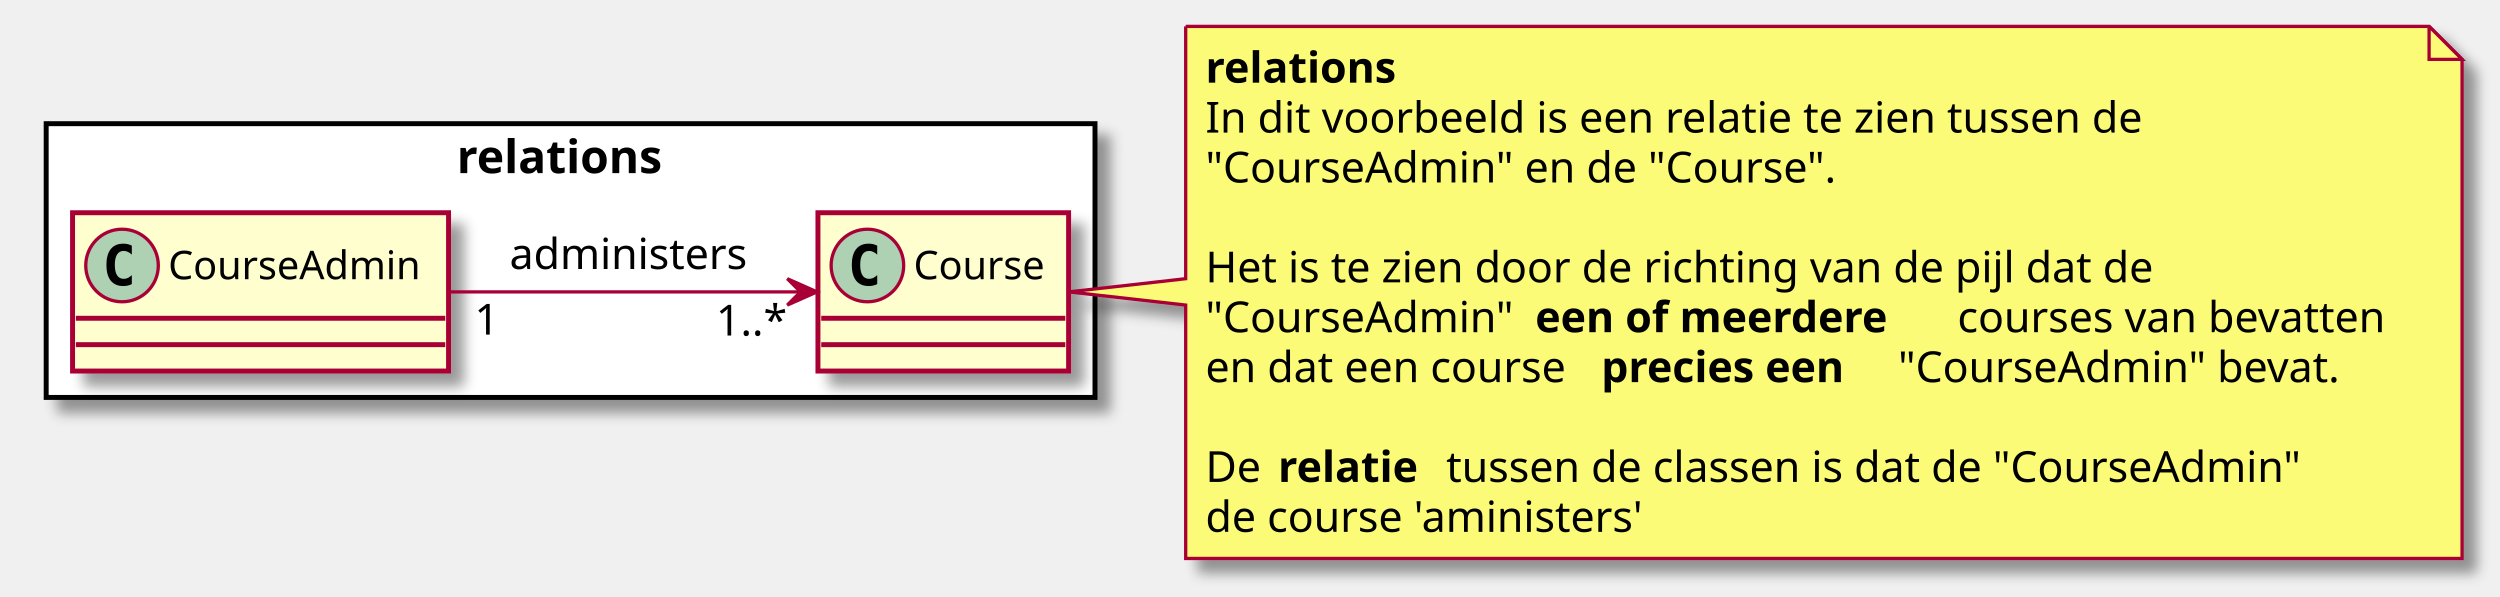
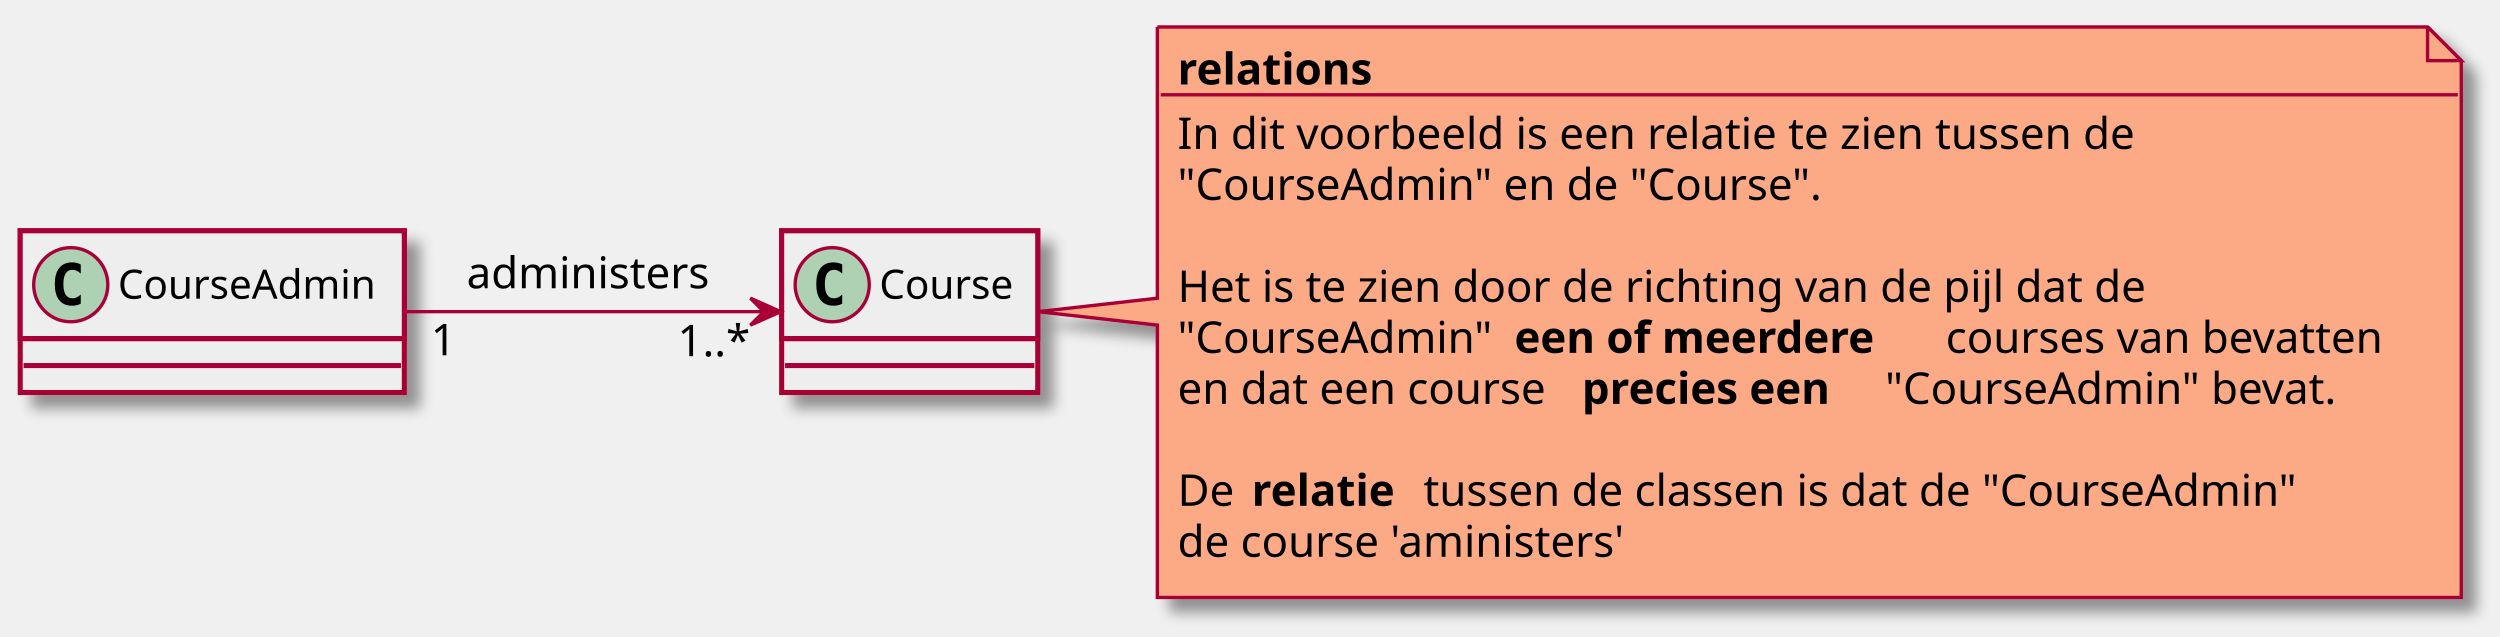
- <svg xmlns="http://www.w3.org/2000/svg" contentScriptType="application/ecmascript" contentStyleType="text/css" height="181px" preserveAspectRatio="none" style="width:758px;height:181px;" version="1.1" viewBox="0 0 758 181" width="758px" zoomAndPan="magnify">
+ <svg xmlns="http://www.w3.org/2000/svg" contentScriptType="application/ecmascript" contentStyleType="text/css" height="189px" preserveAspectRatio="none" style="width:742px;height:189px;" version="1.1" viewBox="0 0 742 189" width="742px" zoomAndPan="magnify">
  <defs>
-     <filter height="300%" id="fwt4r5pnl8rcs" width="300%" x="-1" y="-1">
+     <filter height="300%" id="fgq73uqk0b9ld" width="300%" x="-1" y="-1">
      <feGaussianBlur result="blurOut" stdDeviation="2.0" />
      <feColorMatrix in="blurOut" result="blurOut2" type="matrix" values="0 0 0 0 0 0 0 0 0 0 0 0 0 0 0 0 0 0 .4 0" />
      <feOffset dx="4.0" dy="4.0" in="blurOut2" result="blurOut3" />
      <feBlend in="SourceGraphic" in2="blurOut3" mode="normal" />
    </filter>
  </defs>
  <g>
-     <rect fill="#FFFFFF" filter="url(#fwt4r5pnl8rcs)" height="83" style="stroke: #000000; stroke-width: 1.5;" width="318" x="14" y="37.5" />
-     <text fill="#000000" font-family="sans-serif" font-size="14" font-weight="bold" lengthAdjust="spacingAndGlyphs" textLength="69" x="138.5" y="52.495">relations</text>
-     <rect fill="#FEFECE" filter="url(#fwt4r5pnl8rcs)" height="48" id="class1" style="stroke: #A80036; stroke-width: 1.5;" width="114" x="22" y="64.5" />
-     <ellipse cx="37" cy="80.5" fill="#ADD1B2" rx="11" ry="11" style="stroke: #A80036; stroke-width: 1.0;" />
-     <path d="M39.969,86.141 Q39.391,86.438 38.75,86.578 Q38.109,86.734 37.406,86.734 Q34.906,86.734 33.578,85.094 Q32.266,83.438 32.266,80.312 Q32.266,77.188 33.578,75.531 Q34.906,73.875 37.406,73.875 Q38.109,73.875 38.75,74.031 Q39.406,74.188 39.969,74.484 L39.969,77.203 Q39.344,76.625 38.75,76.359 Q38.156,76.078 37.531,76.078 Q36.188,76.078 35.5,77.156 Q34.812,78.219 34.812,80.312 Q34.812,82.406 35.5,83.484 Q36.188,84.547 37.531,84.547 Q38.156,84.547 38.75,84.281 Q39.344,84 39.969,83.422 L39.969,86.141 Z " />
-     <text fill="#000000" font-family="sans-serif" font-size="12" lengthAdjust="spacingAndGlyphs" textLength="82" x="51" y="84.654">CourseAdmin</text>
-     <line style="stroke: #A80036; stroke-width: 1.5;" x1="23" x2="135" y1="96.5" y2="96.5" />
-     <line style="stroke: #A80036; stroke-width: 1.5;" x1="23" x2="135" y1="104.5" y2="104.5" />
-     <rect fill="#FEFECE" filter="url(#fwt4r5pnl8rcs)" height="48" id="class2" style="stroke: #A80036; stroke-width: 1.5;" width="76" x="248" y="64.5" />
-     <ellipse cx="263" cy="80.5" fill="#ADD1B2" rx="11" ry="11" style="stroke: #A80036; stroke-width: 1.0;" />
-     <path d="M265.969,86.141 Q265.391,86.438 264.75,86.578 Q264.109,86.734 263.406,86.734 Q260.906,86.734 259.578,85.094 Q258.266,83.438 258.266,80.312 Q258.266,77.188 259.578,75.531 Q260.906,73.875 263.406,73.875 Q264.109,73.875 264.75,74.031 Q265.406,74.188 265.969,74.484 L265.969,77.203 Q265.344,76.625 264.75,76.359 Q264.156,76.078 263.531,76.078 Q262.188,76.078 261.5,77.156 Q260.812,78.219 260.812,80.312 Q260.812,82.406 261.5,83.484 Q262.188,84.547 263.531,84.547 Q264.156,84.547 264.75,84.281 Q265.344,84 265.969,83.422 L265.969,86.141 Z " />
-     <text fill="#000000" font-family="sans-serif" font-size="12" lengthAdjust="spacingAndGlyphs" textLength="44" x="277" y="84.654">Course</text>
-     <line style="stroke: #A80036; stroke-width: 1.5;" x1="249" x2="323" y1="96.5" y2="96.5" />
-     <line style="stroke: #A80036; stroke-width: 1.5;" x1="249" x2="323" y1="104.5" y2="104.5" />
-     <path d="M359.5,8 L359.5,84.5 L324.068,88.5 L359.5,92.5 L359.5,169.328 A0,0 0 0 0 359.5,169.328 L746.5,169.328 A0,0 0 0 0 746.5,169.328 L746.5,18 L736.5,8 L359.5,8 A0,0 0 0 0 359.5,8 " fill="#FBFB77" filter="url(#fwt4r5pnl8rcs)" style="stroke: #A80036; stroke-width: 1.0;" />
-     <path d="M736.5,8 L736.5,18 L746.5,18 L736.5,8 " fill="#FBFB77" style="stroke: #A80036; stroke-width: 1.0;" />
-     <text fill="#000000" font-family="sans-serif" font-size="13" font-weight="bold" lengthAdjust="spacingAndGlyphs" textLength="64" x="365.5" y="25.067">relations</text>
-     <text fill="#000000" font-family="sans-serif" font-size="13" lengthAdjust="spacingAndGlyphs" textLength="298" x="365.5" y="40.2">In dit voorbeeld is een relatie te zien tussen de</text>
-     <text fill="#000000" font-family="sans-serif" font-size="13" lengthAdjust="spacingAndGlyphs" textLength="199" x="365.5" y="55.333">"CourseAdmin" en de "Course".</text>
-     <text fill="#000000" font-family="sans-serif" font-size="13" lengthAdjust="spacingAndGlyphs" textLength="0" x="369.5" y="70.465" />
-     <text fill="#000000" font-family="sans-serif" font-size="13" lengthAdjust="spacingAndGlyphs" textLength="301" x="365.5" y="85.598">Het is te zien door de richting van de pijl dat de</text>
-     <text fill="#000000" font-family="sans-serif" font-size="13" lengthAdjust="spacingAndGlyphs" textLength="96" x="365.5" y="100.731">"CourseAdmin"</text>
-     <text fill="#000000" font-family="sans-serif" font-size="13" font-weight="bold" lengthAdjust="spacingAndGlyphs" textLength="124" x="465.5" y="100.731">een of meerdere</text>
-     <text fill="#000000" font-family="sans-serif" font-size="13" lengthAdjust="spacingAndGlyphs" textLength="138" x="593.5" y="100.731">courses van bevatten</text>
-     <text fill="#000000" font-family="sans-serif" font-size="13" lengthAdjust="spacingAndGlyphs" textLength="116" x="365.5" y="115.864">en dat een course</text>
-     <text fill="#000000" font-family="sans-serif" font-size="13" font-weight="bold" lengthAdjust="spacingAndGlyphs" textLength="86" x="485.5" y="115.864">precies een</text>
-     <text fill="#000000" font-family="sans-serif" font-size="13" lengthAdjust="spacingAndGlyphs" textLength="140" x="575.5" y="115.864">"CourseAdmin" bevat.</text>
-     <text fill="#000000" font-family="sans-serif" font-size="13" lengthAdjust="spacingAndGlyphs" textLength="0" x="369.5" y="130.997" />
-     <text fill="#000000" font-family="sans-serif" font-size="13" lengthAdjust="spacingAndGlyphs" textLength="18" x="365.5" y="146.129">De</text>
-     <text fill="#000000" font-family="sans-serif" font-size="13" font-weight="bold" lengthAdjust="spacingAndGlyphs" textLength="47" x="387.5" y="146.129">relatie</text>
-     <text fill="#000000" font-family="sans-serif" font-size="13" lengthAdjust="spacingAndGlyphs" textLength="274" x="438.5" y="146.129">tussen de classen is dat de "CourseAdmin"</text>
-     <text fill="#000000" font-family="sans-serif" font-size="13" lengthAdjust="spacingAndGlyphs" textLength="140" x="365.5" y="161.262">de course 'aministers'</text>
-     <path d="M136.112,88.5 C169.71,88.5 211.531,88.5 242.454,88.5 " fill="none" id="class1-&gt;class2" style="stroke: #A80036; stroke-width: 1.0;" />
-     <polygon fill="#A80036" points="247.708,88.5,238.708,84.5,242.708,88.5,238.708,92.5,247.708,88.5" style="stroke: #A80036; stroke-width: 1.0;" />
-     <text fill="#000000" font-family="sans-serif" font-size="13" lengthAdjust="spacingAndGlyphs" textLength="75" x="154.5" y="81.567">administers</text>
-     <text fill="#000000" font-family="sans-serif" font-size="13" lengthAdjust="spacingAndGlyphs" textLength="8" x="143.871" y="101.442">1</text>
-     <text fill="#000000" font-family="sans-serif" font-size="13" lengthAdjust="spacingAndGlyphs" textLength="23" x="217.083" y="101.725">1..*</text>
+     <rect fill="#EEEEEE" filter="url(#fgq73uqk0b9ld)" height="48" id="class1" style="stroke: #A80036; stroke-width: 1.5;" width="114" x="6" y="68.5" />
+     <rect fill="#EEEEEE" height="32" style="stroke: #A80036; stroke-width: 1.5;" width="114" x="6" y="68.5" />
+     <ellipse cx="21" cy="84.5" fill="#ADD1B2" rx="11" ry="11" style="stroke: #A80036; stroke-width: 1.0;" />
+     <path d="M23.969,90.141 Q23.391,90.438 22.75,90.578 Q22.109,90.734 21.406,90.734 Q18.906,90.734 17.578,89.094 Q16.266,87.438 16.266,84.312 Q16.266,81.188 17.578,79.531 Q18.906,77.875 21.406,77.875 Q22.109,77.875 22.75,78.031 Q23.406,78.188 23.969,78.484 L23.969,81.203 Q23.344,80.625 22.75,80.359 Q22.156,80.078 21.531,80.078 Q20.188,80.078 19.5,81.156 Q18.812,82.219 18.812,84.312 Q18.812,86.406 19.5,87.484 Q20.188,88.547 21.531,88.547 Q22.156,88.547 22.75,88.281 Q23.344,88 23.969,87.422 L23.969,90.141 Z " />
+     <text fill="#000000" font-family="sans-serif" font-size="12" lengthAdjust="spacingAndGlyphs" textLength="82" x="35" y="88.654">CourseAdmin</text>
+     <line style="stroke: #A80036; stroke-width: 1.5;" x1="7" x2="119" y1="100.5" y2="100.5" />
+     <line style="stroke: #A80036; stroke-width: 1.5;" x1="7" x2="119" y1="108.5" y2="108.5" />
+     <rect fill="#EEEEEE" filter="url(#fgq73uqk0b9ld)" height="48" id="class2" style="stroke: #A80036; stroke-width: 1.5;" width="76" x="232" y="68.5" />
+     <rect fill="#EEEEEE" height="32" style="stroke: #A80036; stroke-width: 1.5;" width="76" x="232" y="68.5" />
+     <ellipse cx="247" cy="84.5" fill="#ADD1B2" rx="11" ry="11" style="stroke: #A80036; stroke-width: 1.0;" />
+     <path d="M249.969,90.141 Q249.391,90.438 248.75,90.578 Q248.109,90.734 247.406,90.734 Q244.906,90.734 243.578,89.094 Q242.266,87.438 242.266,84.312 Q242.266,81.188 243.578,79.531 Q244.906,77.875 247.406,77.875 Q248.109,77.875 248.75,78.031 Q249.406,78.188 249.969,78.484 L249.969,81.203 Q249.344,80.625 248.75,80.359 Q248.156,80.078 247.531,80.078 Q246.188,80.078 245.5,81.156 Q244.812,82.219 244.812,84.312 Q244.812,86.406 245.5,87.484 Q246.188,88.547 247.531,88.547 Q248.156,88.547 248.75,88.281 Q249.344,88 249.969,87.422 L249.969,90.141 Z " />
+     <text fill="#000000" font-family="sans-serif" font-size="12" lengthAdjust="spacingAndGlyphs" textLength="44" x="261" y="88.654">Course</text>
+     <line style="stroke: #A80036; stroke-width: 1.5;" x1="233" x2="307" y1="100.5" y2="100.5" />
+     <line style="stroke: #A80036; stroke-width: 1.5;" x1="233" x2="307" y1="108.5" y2="108.5" />
+     <path d="M343.5,8 L343.5,88.5 L308.068,92.5 L343.5,96.5 L343.5,177.328 A0,0 0 0 0 343.5,177.328 L730.5,177.328 A0,0 0 0 0 730.5,177.328 L730.5,18 L720.5,8 L343.5,8 A0,0 0 0 0 343.5,8 " fill="#FCA985" filter="url(#fgq73uqk0b9ld)" style="stroke: #A80036; stroke-width: 1.0;" />
+     <path d="M720.5,8 L720.5,18 L730.5,18 L720.5,8 " fill="#FCA985" style="stroke: #A80036; stroke-width: 1.0;" />
+     <text fill="#000000" font-family="sans-serif" font-size="13" font-weight="bold" lengthAdjust="spacingAndGlyphs" textLength="64" x="349.5" y="25.067">relations</text>
+     <line style="stroke: #A80036; stroke-width: 1.0;" x1="344.5" x2="729.5" y1="28.133" y2="28.133" />
+     <text fill="#000000" font-family="sans-serif" font-size="13" lengthAdjust="spacingAndGlyphs" textLength="298" x="349.5" y="44.2">In dit voorbeeld is een relatie te zien tussen de</text>
+     <text fill="#000000" font-family="sans-serif" font-size="13" lengthAdjust="spacingAndGlyphs" textLength="199" x="349.5" y="59.333">"CourseAdmin" en de "Course".</text>
+     <text fill="#000000" font-family="sans-serif" font-size="13" lengthAdjust="spacingAndGlyphs" textLength="0" x="353.5" y="74.465" />
+     <text fill="#000000" font-family="sans-serif" font-size="13" lengthAdjust="spacingAndGlyphs" textLength="301" x="349.5" y="89.598">Het is te zien door de richting van de pijl dat de</text>
+     <text fill="#000000" font-family="sans-serif" font-size="13" lengthAdjust="spacingAndGlyphs" textLength="96" x="349.5" y="104.731">"CourseAdmin"</text>
+     <text fill="#000000" font-family="sans-serif" font-size="13" font-weight="bold" lengthAdjust="spacingAndGlyphs" textLength="124" x="449.5" y="104.731">een of meerdere</text>
+     <text fill="#000000" font-family="sans-serif" font-size="13" lengthAdjust="spacingAndGlyphs" textLength="138" x="577.5" y="104.731">courses van bevatten</text>
+     <text fill="#000000" font-family="sans-serif" font-size="13" lengthAdjust="spacingAndGlyphs" textLength="116" x="349.5" y="119.864">en dat een course</text>
+     <text fill="#000000" font-family="sans-serif" font-size="13" font-weight="bold" lengthAdjust="spacingAndGlyphs" textLength="86" x="469.5" y="119.864">precies een</text>
+     <text fill="#000000" font-family="sans-serif" font-size="13" lengthAdjust="spacingAndGlyphs" textLength="140" x="559.5" y="119.864">"CourseAdmin" bevat.</text>
+     <text fill="#000000" font-family="sans-serif" font-size="13" lengthAdjust="spacingAndGlyphs" textLength="0" x="353.5" y="134.997" />
+     <text fill="#000000" font-family="sans-serif" font-size="13" lengthAdjust="spacingAndGlyphs" textLength="18" x="349.5" y="150.129">De</text>
+     <text fill="#000000" font-family="sans-serif" font-size="13" font-weight="bold" lengthAdjust="spacingAndGlyphs" textLength="47" x="371.5" y="150.129">relatie</text>
+     <text fill="#000000" font-family="sans-serif" font-size="13" lengthAdjust="spacingAndGlyphs" textLength="274" x="422.5" y="150.129">tussen de classen is dat de "CourseAdmin"</text>
+     <text fill="#000000" font-family="sans-serif" font-size="13" lengthAdjust="spacingAndGlyphs" textLength="140" x="349.5" y="165.262">de course 'aministers'</text>
+     <path d="M120.112,92.5 C153.71,92.5 195.531,92.5 226.454,92.5 " fill="none" id="class1-&gt;class2" style="stroke: #A80036; stroke-width: 1.0;" />
+     <polygon fill="#A80036" points="231.708,92.5,222.708,88.5,226.708,92.5,222.708,96.5,231.708,92.5" style="stroke: #A80036; stroke-width: 1.0;" />
+     <text fill="#000000" font-family="sans-serif" font-size="13" lengthAdjust="spacingAndGlyphs" textLength="75" x="138.5" y="85.567">administers</text>
+     <text fill="#000000" font-family="sans-serif" font-size="13" lengthAdjust="spacingAndGlyphs" textLength="8" x="127.871" y="105.442">1</text>
+     <text fill="#000000" font-family="sans-serif" font-size="13" lengthAdjust="spacingAndGlyphs" textLength="23" x="201.083" y="105.725">1..*</text>
  </g>
</svg>
